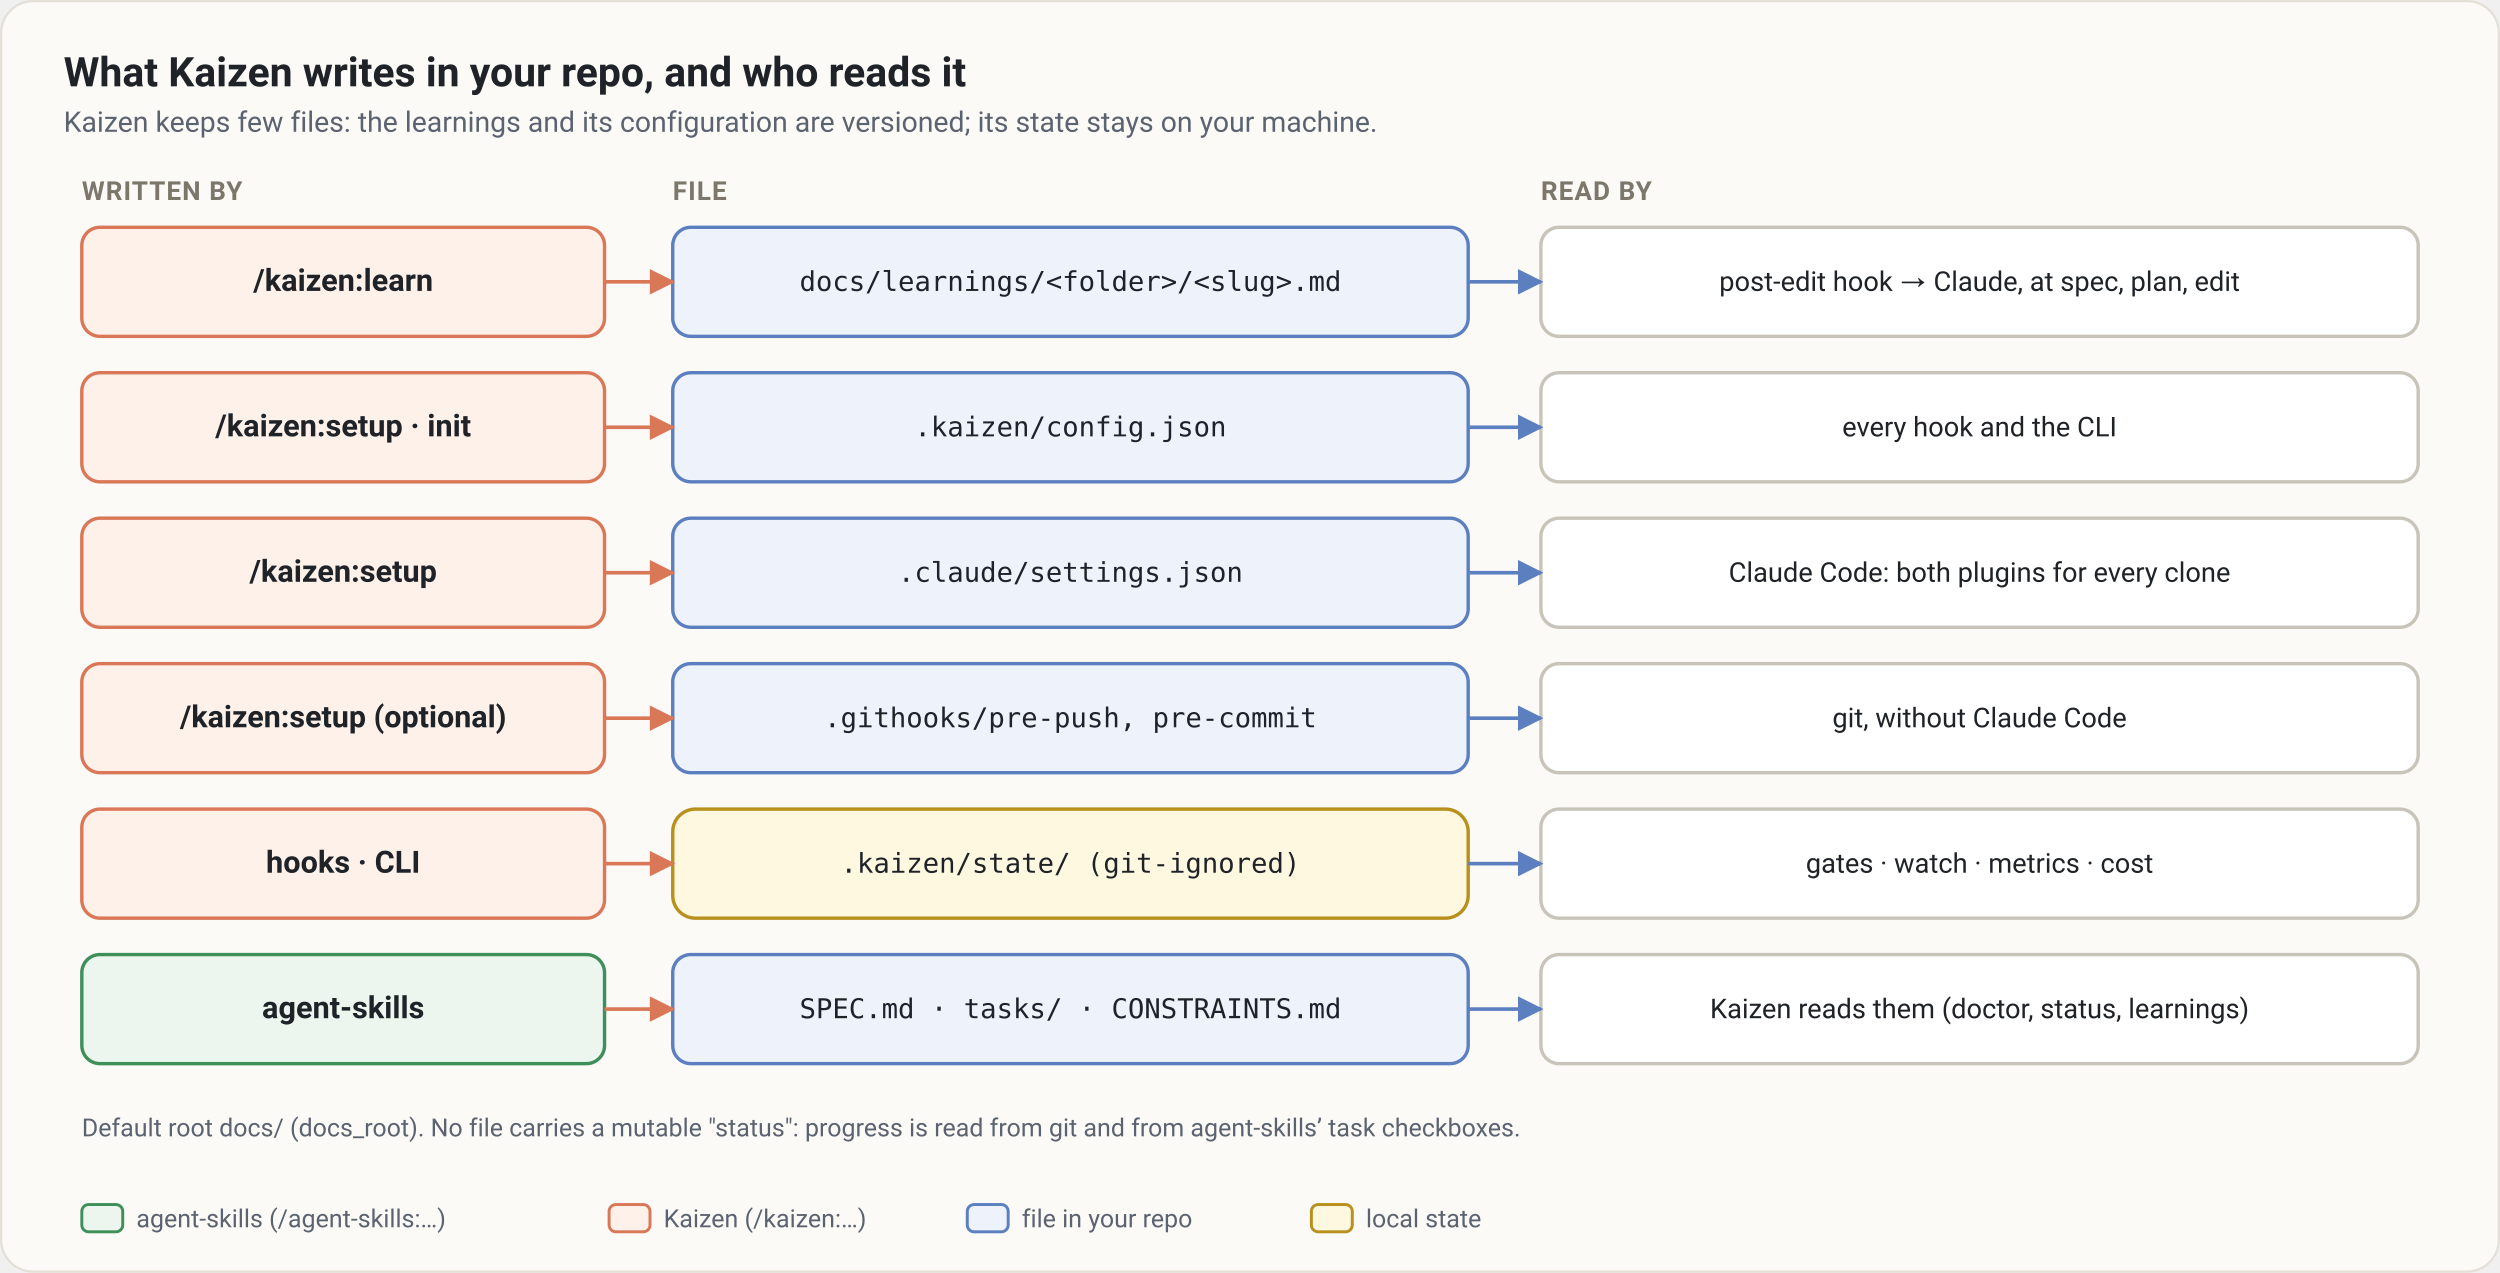
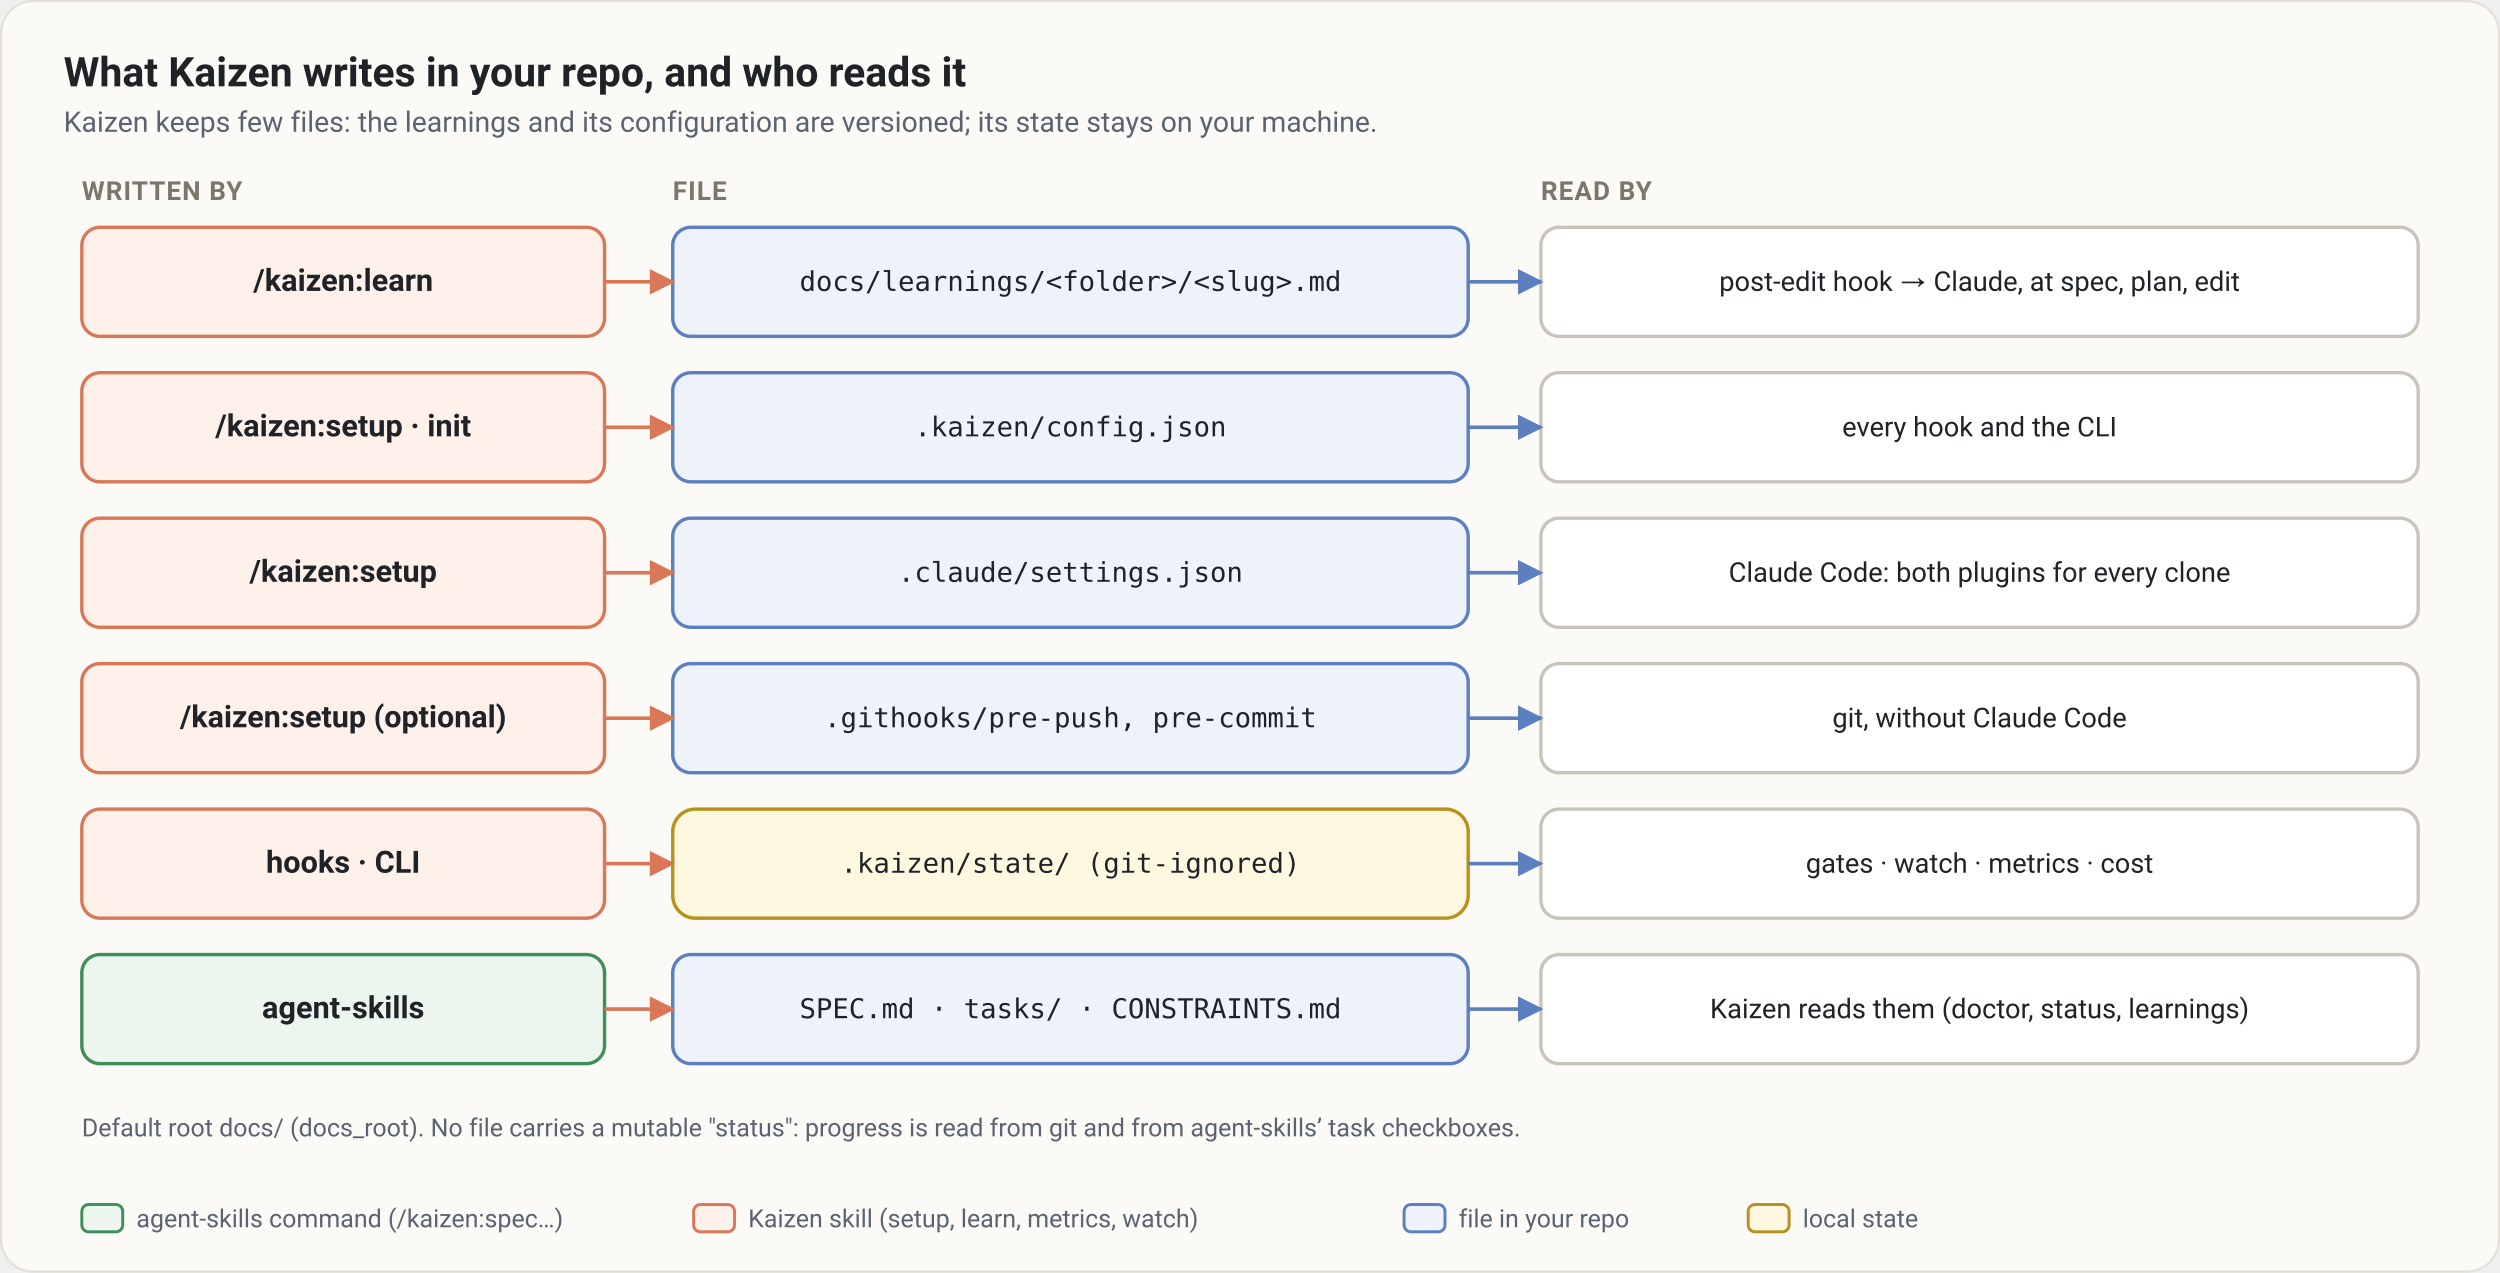
<svg xmlns="http://www.w3.org/2000/svg" width="1100" height="560" viewBox="0 0 1100 560" role="img" aria-labelledby="t d">
  <style>
  .bg { fill: #fbfaf7; stroke: #e4e0d8; }
  text { font-family: ui-sans-serif, system-ui, -apple-system, "Segoe UI", Roboto, Helvetica, Arial, sans-serif; fill: #1f2328; }
  .title { font-size: 18px; font-weight: 700; }
  .desc { font-size: 12.5px; fill: #5c6370; }
  .label { font-size: 13.5px; font-weight: 600; }
  .t12 { font-size: 12px; }
  .sub { font-size: 11.5px; fill: #5c6370; }
  .small { font-size: 11px; fill: #5c6370; }
  .edge { font-size: 11px; fill: #5c6370; }
  .mono { font-family: ui-monospace, SFMono-Regular, Menlo, Consolas, monospace; }
  .skill { fill: #fdf1ea; stroke: #d97757; }
  .artifact { fill: #edf2fb; stroke: #5b7fbf; }
  .gate { fill: #fdeeee; stroke: #c94a4a; }
  .agent { fill: #ecf6ef; stroke: #3f8f5a; }
  .outside { fill: #f3f0fa; stroke: #7a5fc0; }
  .state { fill: #fff8e1; stroke: #b8901c; }
  .plain { fill: #ffffff; stroke: #c9c4ba; }
  .region { fill: none; stroke: #b9b3a6; stroke-dasharray: 5 4; }
  .regionlabel { font-size: 11.5px; font-weight: 600; fill: #7d776b; letter-spacing: .04em; }
  .band { fill: #fff4dd; stroke: #d6a645; }
  .line { fill: none; stroke: #6e7681; stroke-width: 1.6; }
  .line.accent { stroke: #d97757; }
  .line.bad { stroke: #c94a4a; }
  .line.ok { stroke: #3f8f5a; }
  .line.blue { stroke: #5b7fbf; }
  .dashed { stroke-dasharray: 6 4; }
  .head { fill: #6e7681; }
  .head.accent { fill: #d97757; }
  .head.bad { fill: #c94a4a; }
  .head.ok { fill: #3f8f5a; }
  .head.blue { fill: #5b7fbf; }
  .pill { fill: #ffffff; stroke: none; }
  @media (prefers-color-scheme: dark) {
    .bg { fill: #161b22; stroke: #30363d; }
    text { fill: #e6edf3; }
    .desc, .sub, .small, .edge { fill: #9aa4b0; }
    .skill { fill: #3a2419; stroke: #e08b6c; }
    .artifact { fill: #1b2638; stroke: #7c9fd8; }
    .gate { fill: #3a1d1f; stroke: #e06c6c; }
    .agent { fill: #18301f; stroke: #5fb07a; }
    .outside { fill: #271f3d; stroke: #a08ae0; }
    .state { fill: #33290f; stroke: #d6b043; }
    .plain { fill: #1f2630; stroke: #4a525d; }
    .region { stroke: #5a6270; }
    .regionlabel { fill: #a39d90; }
    .band { fill: #33290f; stroke: #c99a3b; }
    .line { stroke: #9aa4b0; }
    .line.accent { stroke: #e08b6c; }
    .line.bad { stroke: #e06c6c; }
    .line.ok { stroke: #5fb07a; }
    .line.blue { stroke: #7c9fd8; }
    .head { fill: #9aa4b0; }
    .head.accent { fill: #e08b6c; }
    .head.bad { fill: #e06c6c; }
    .head.ok { fill: #5fb07a; }
    .head.blue { fill: #7c9fd8; }
    .pill { fill: #161b22; }
  }
</style>
  <defs>
    <marker id="h-default" viewBox="0 0 10 10" refX="9" refY="5" markerWidth="7" markerHeight="7" orient="auto-start-reverse">
      <path class="head" d="M0,0 L10,5 L0,10 z" />
    </marker>
    <marker id="s-default" viewBox="0 0 10 10" refX="9" refY="5" markerWidth="7" markerHeight="7" orient="auto-start-reverse">
      <path class="head" d="M0,0 L10,5 L0,10 z" />
    </marker>
    <marker id="h-accent" viewBox="0 0 10 10" refX="9" refY="5" markerWidth="7" markerHeight="7" orient="auto-start-reverse">
      <path class="head accent" d="M0,0 L10,5 L0,10 z" />
    </marker>
    <marker id="s-accent" viewBox="0 0 10 10" refX="9" refY="5" markerWidth="7" markerHeight="7" orient="auto-start-reverse">
      <path class="head accent" d="M0,0 L10,5 L0,10 z" />
    </marker>
    <marker id="h-bad" viewBox="0 0 10 10" refX="9" refY="5" markerWidth="7" markerHeight="7" orient="auto-start-reverse">
      <path class="head bad" d="M0,0 L10,5 L0,10 z" />
    </marker>
    <marker id="s-bad" viewBox="0 0 10 10" refX="9" refY="5" markerWidth="7" markerHeight="7" orient="auto-start-reverse">
      <path class="head bad" d="M0,0 L10,5 L0,10 z" />
    </marker>
    <marker id="h-ok" viewBox="0 0 10 10" refX="9" refY="5" markerWidth="7" markerHeight="7" orient="auto-start-reverse">
      <path class="head ok" d="M0,0 L10,5 L0,10 z" />
    </marker>
    <marker id="s-ok" viewBox="0 0 10 10" refX="9" refY="5" markerWidth="7" markerHeight="7" orient="auto-start-reverse">
      <path class="head ok" d="M0,0 L10,5 L0,10 z" />
    </marker>
    <marker id="h-blue" viewBox="0 0 10 10" refX="9" refY="5" markerWidth="7" markerHeight="7" orient="auto-start-reverse">
      <path class="head blue" d="M0,0 L10,5 L0,10 z" />
    </marker>
    <marker id="s-blue" viewBox="0 0 10 10" refX="9" refY="5" markerWidth="7" markerHeight="7" orient="auto-start-reverse">
      <path class="head blue" d="M0,0 L10,5 L0,10 z" />
    </marker>
  </defs>
  <rect class="bg" x="0.5" y="0.5" width="1099" height="559" rx="14" />
  <text class="title" x="28" y="38">What Kaizen writes in your repo, and who reads it</text>
  <text class="desc" x="28" y="58">Kaizen keeps few files: the learnings and its configuration are versioned; its state stays on your machine.</text>
  <text class="regionlabel" x="36" y="88" text-anchor="start">WRITTEN BY</text>
  <text class="regionlabel" x="296" y="88" text-anchor="start">FILE</text>
  <text class="regionlabel" x="678" y="88" text-anchor="start">READ BY</text>
  <rect class="skill" x="36" y="100" width="230" height="48" rx="8" stroke-width="1.5" />
  <text class="label" x="151" y="128" text-anchor="middle">/kaizen:learn</text>
  <rect class="artifact" x="296" y="100" width="350" height="48" rx="8" stroke-width="1.5" />
  <text class="t12 mono" x="471" y="128" text-anchor="middle">docs/learnings/&lt;folder&gt;/&lt;slug&gt;.md</text>
  <rect class="plain" x="678" y="100" width="386" height="48" rx="8" stroke-width="1.5" />
  <text class="t12" x="871" y="128" text-anchor="middle">post-edit hook → Claude, at spec, plan, edit</text>
  <path class="line accent" d="M266,124 L296,124" marker-end="url(#h-accent)" />
  <path class="line blue" d="M646,124 L678,124" marker-end="url(#h-blue)" />
  <rect class="skill" x="36" y="164" width="230" height="48" rx="8" stroke-width="1.5" />
  <text class="label" x="151" y="192" text-anchor="middle">/kaizen:setup · init</text>
  <rect class="artifact" x="296" y="164" width="350" height="48" rx="8" stroke-width="1.5" />
  <text class="t12 mono" x="471" y="192" text-anchor="middle">.kaizen/config.json</text>
  <rect class="plain" x="678" y="164" width="386" height="48" rx="8" stroke-width="1.5" />
  <text class="t12" x="871" y="192" text-anchor="middle">every hook and the CLI</text>
  <path class="line accent" d="M266,188 L296,188" marker-end="url(#h-accent)" />
  <path class="line blue" d="M646,188 L678,188" marker-end="url(#h-blue)" />
  <rect class="skill" x="36" y="228" width="230" height="48" rx="8" stroke-width="1.5" />
  <text class="label" x="151" y="256" text-anchor="middle">/kaizen:setup</text>
  <rect class="artifact" x="296" y="228" width="350" height="48" rx="8" stroke-width="1.5" />
  <text class="t12 mono" x="471" y="256" text-anchor="middle">.claude/settings.json</text>
  <rect class="plain" x="678" y="228" width="386" height="48" rx="8" stroke-width="1.5" />
  <text class="t12" x="871" y="256" text-anchor="middle">Claude Code: both plugins for every clone</text>
  <path class="line accent" d="M266,252 L296,252" marker-end="url(#h-accent)" />
  <path class="line blue" d="M646,252 L678,252" marker-end="url(#h-blue)" />
  <rect class="skill" x="36" y="292" width="230" height="48" rx="8" stroke-width="1.5" />
  <text class="label" x="151" y="320" text-anchor="middle" style="font-size:13.4px">/kaizen:setup (optional)</text>
  <rect class="artifact" x="296" y="292" width="350" height="48" rx="8" stroke-width="1.5" />
  <text class="t12 mono" x="471" y="320" text-anchor="middle">.githooks/pre-push, pre-commit</text>
  <rect class="plain" x="678" y="292" width="386" height="48" rx="8" stroke-width="1.5" />
  <text class="t12" x="871" y="320" text-anchor="middle">git, without Claude Code</text>
  <path class="line accent" d="M266,316 L296,316" marker-end="url(#h-accent)" />
  <path class="line blue" d="M646,316 L678,316" marker-end="url(#h-blue)" />
  <rect class="skill" x="36" y="356" width="230" height="48" rx="8" stroke-width="1.5" />
  <text class="label" x="151" y="384" text-anchor="middle">hooks · CLI</text>
  <rect class="state" x="296" y="356" width="350" height="48" rx="10" stroke-width="1.5" />
  <text class="t12 mono" x="471" y="384" text-anchor="middle">.kaizen/state/ (git-ignored)</text>
  <rect class="plain" x="678" y="356" width="386" height="48" rx="8" stroke-width="1.5" />
  <text class="t12" x="871" y="384" text-anchor="middle">gates · watch · metrics · cost</text>
  <path class="line accent" d="M266,380 L296,380" marker-end="url(#h-accent)" />
  <path class="line blue" d="M646,380 L678,380" marker-end="url(#h-blue)" />
  <rect class="agent" x="36" y="420" width="230" height="48" rx="8" stroke-width="1.5" />
  <text class="label" x="151" y="448" text-anchor="middle">agent-skills</text>
  <rect class="artifact" x="296" y="420" width="350" height="48" rx="8" stroke-width="1.5" />
  <text class="t12 mono" x="471" y="448" text-anchor="middle">SPEC.md · tasks/ · CONSTRAINTS.md</text>
  <rect class="plain" x="678" y="420" width="386" height="48" rx="8" stroke-width="1.5" />
  <text class="t12" x="871" y="448" text-anchor="middle">Kaizen reads them (doctor, status, learnings)</text>
  <path class="line accent" d="M266,444 L296,444" marker-end="url(#h-accent)" />
  <path class="line blue" d="M646,444 L678,444" marker-end="url(#h-blue)" />
  <text class="small" x="36" y="500" text-anchor="start">Default root docs/ (docs_root). No file carries a mutable "status": progress is read from git and from agent-skills’ task checkboxes.</text>
  <rect class="agent" x="36" y="530" width="18" height="12" rx="3" stroke-width="1.3" />
-   <text class="small" x="60" y="540">agent-skills (/agent-skills:…)</text>
-   <rect class="skill" x="268" y="530" width="18" height="12" rx="3" stroke-width="1.3" />
-   <text class="small" x="292" y="540">Kaizen (/kaizen:…)</text>
-   <rect class="artifact" x="425.6" y="530" width="18" height="12" rx="3" stroke-width="1.3" />
-   <text class="small" x="449.6" y="540">file in your repo</text>
-   <rect class="state" x="577" y="530" width="18" height="12" rx="3" stroke-width="1.3" />
-   <text class="small" x="601" y="540">local state</text>
+   <text class="small" x="60" y="540">agent-skills command (/kaizen:spec…)</text>
+   <rect class="skill" x="305.2" y="530" width="18" height="12" rx="3" stroke-width="1.3" />
+   <text class="small" x="329.2" y="540">Kaizen skill (setup, learn, metrics, watch)</text>
+   <rect class="artifact" x="617.8" y="530" width="18" height="12" rx="3" stroke-width="1.3" />
+   <text class="small" x="641.8" y="540">file in your repo</text>
+   <rect class="state" x="769.2" y="530" width="18" height="12" rx="3" stroke-width="1.3" />
+   <text class="small" x="793.2" y="540">local state</text>
</svg>
